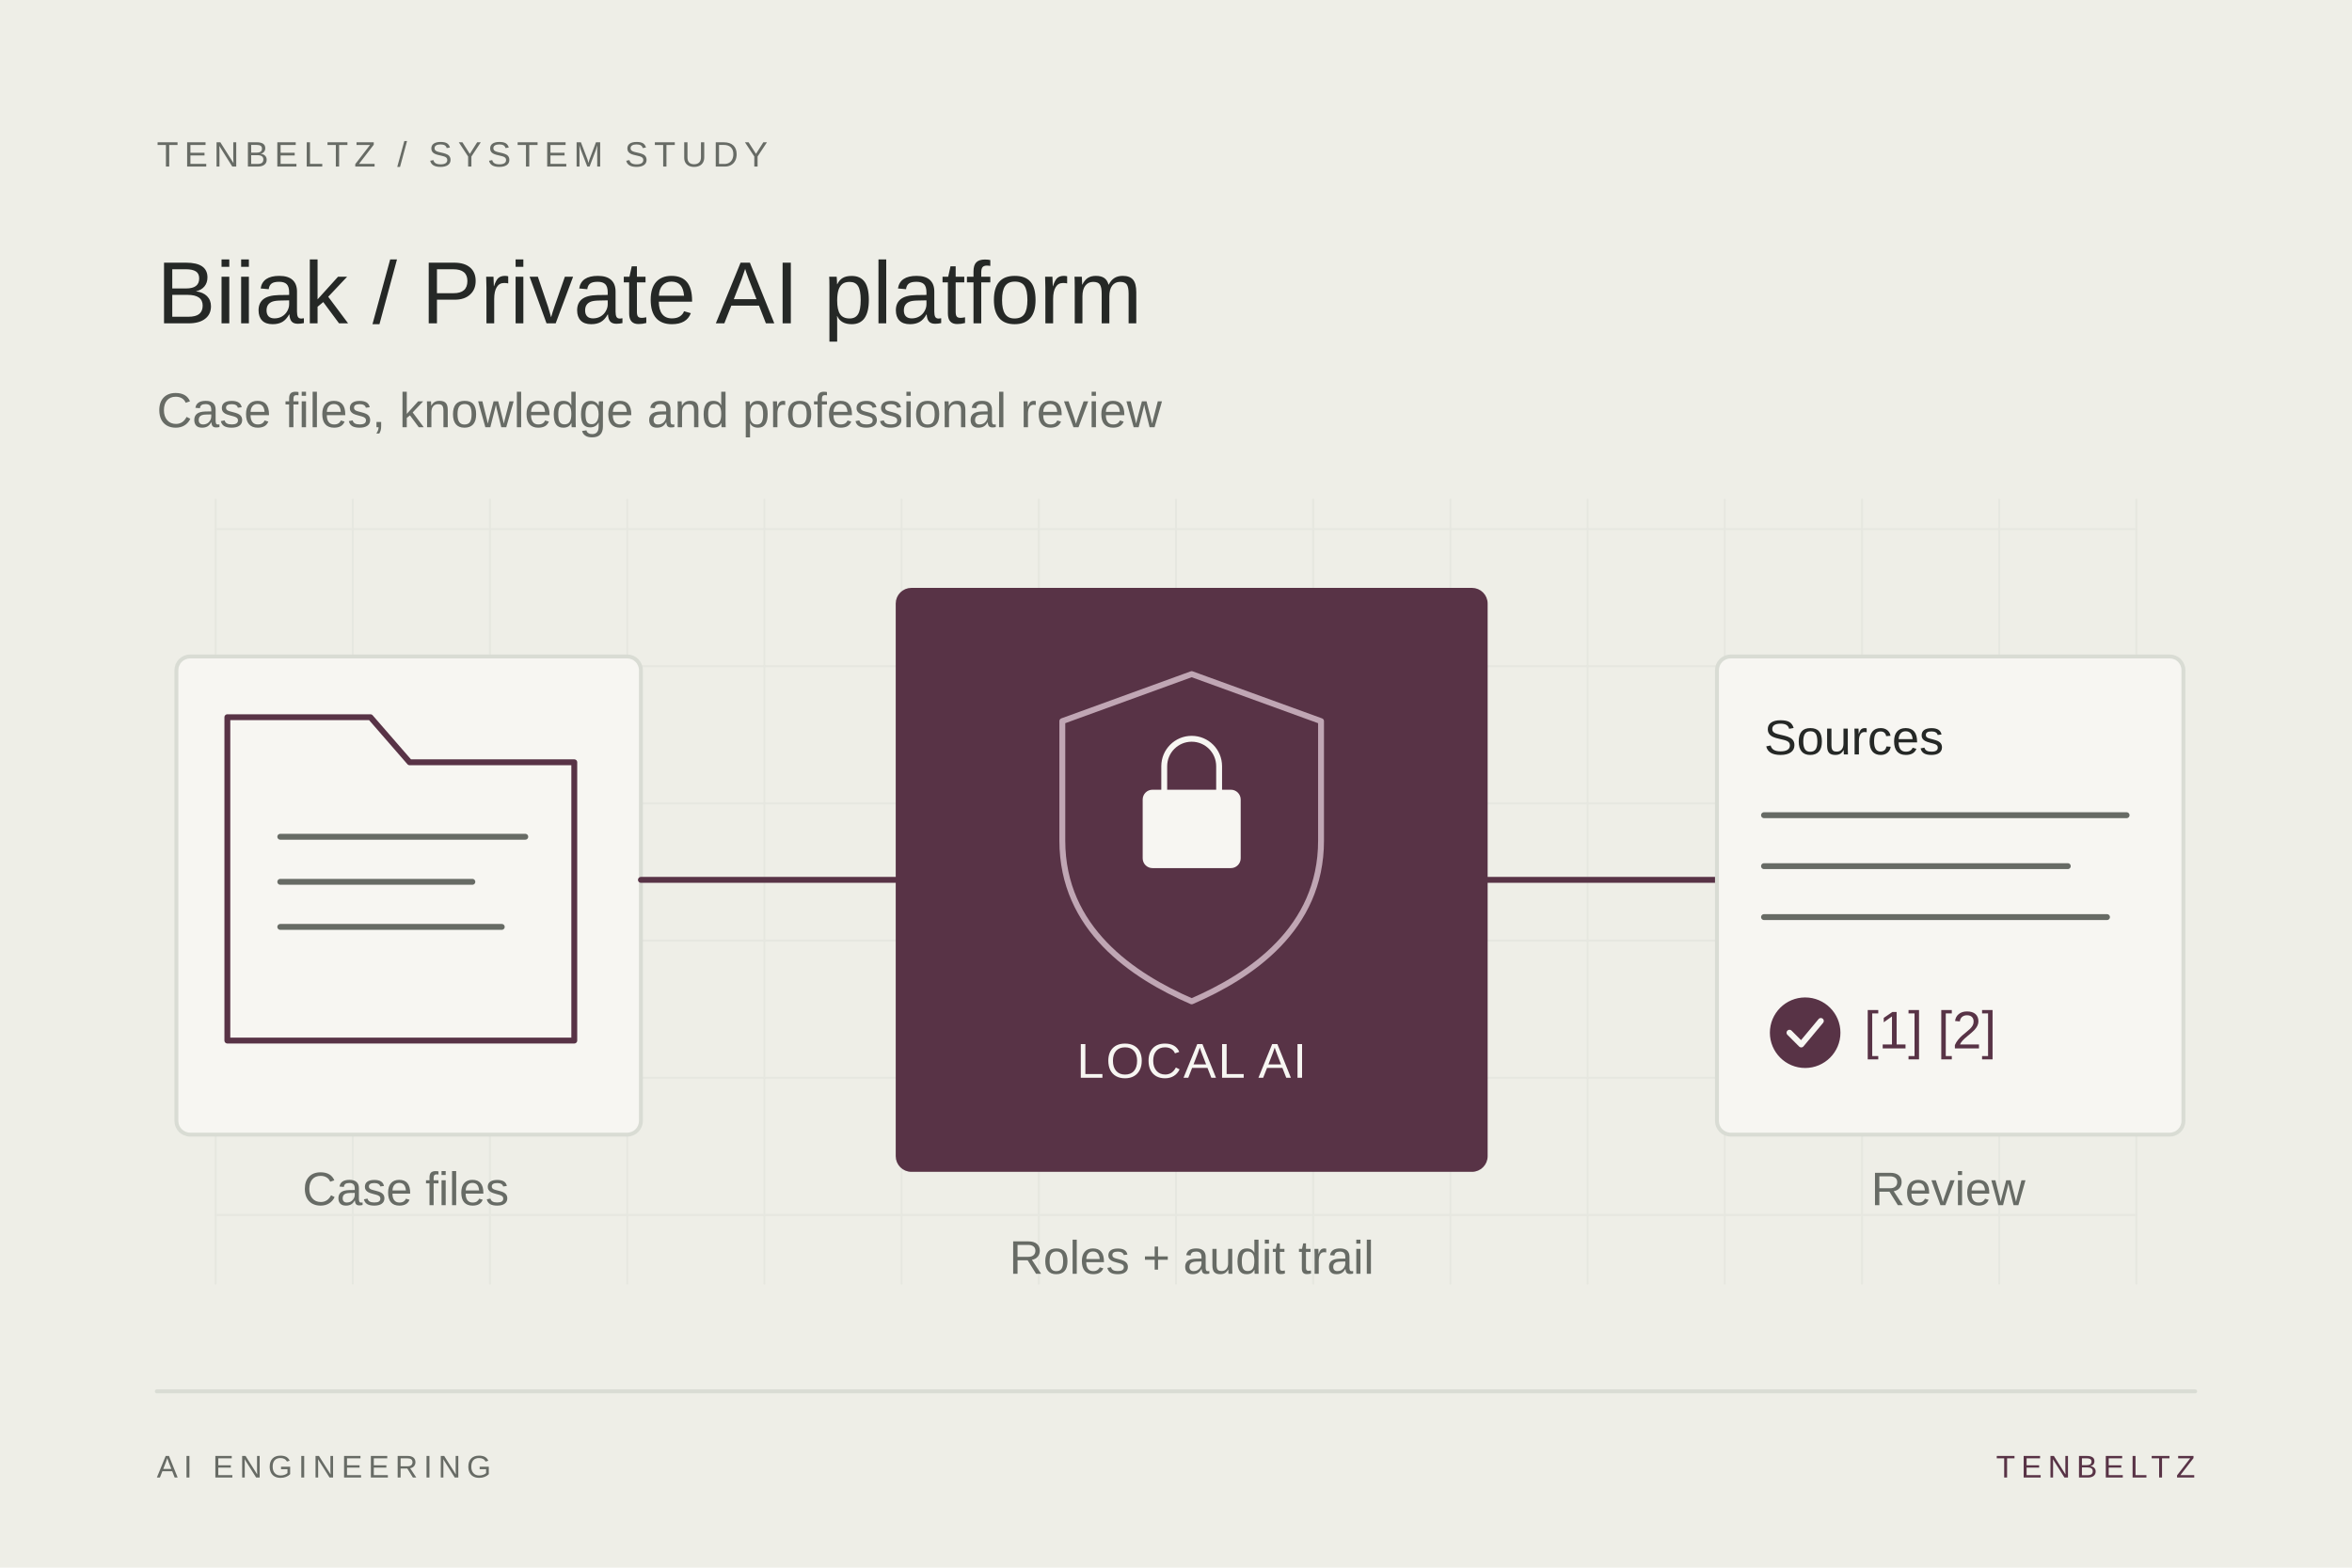
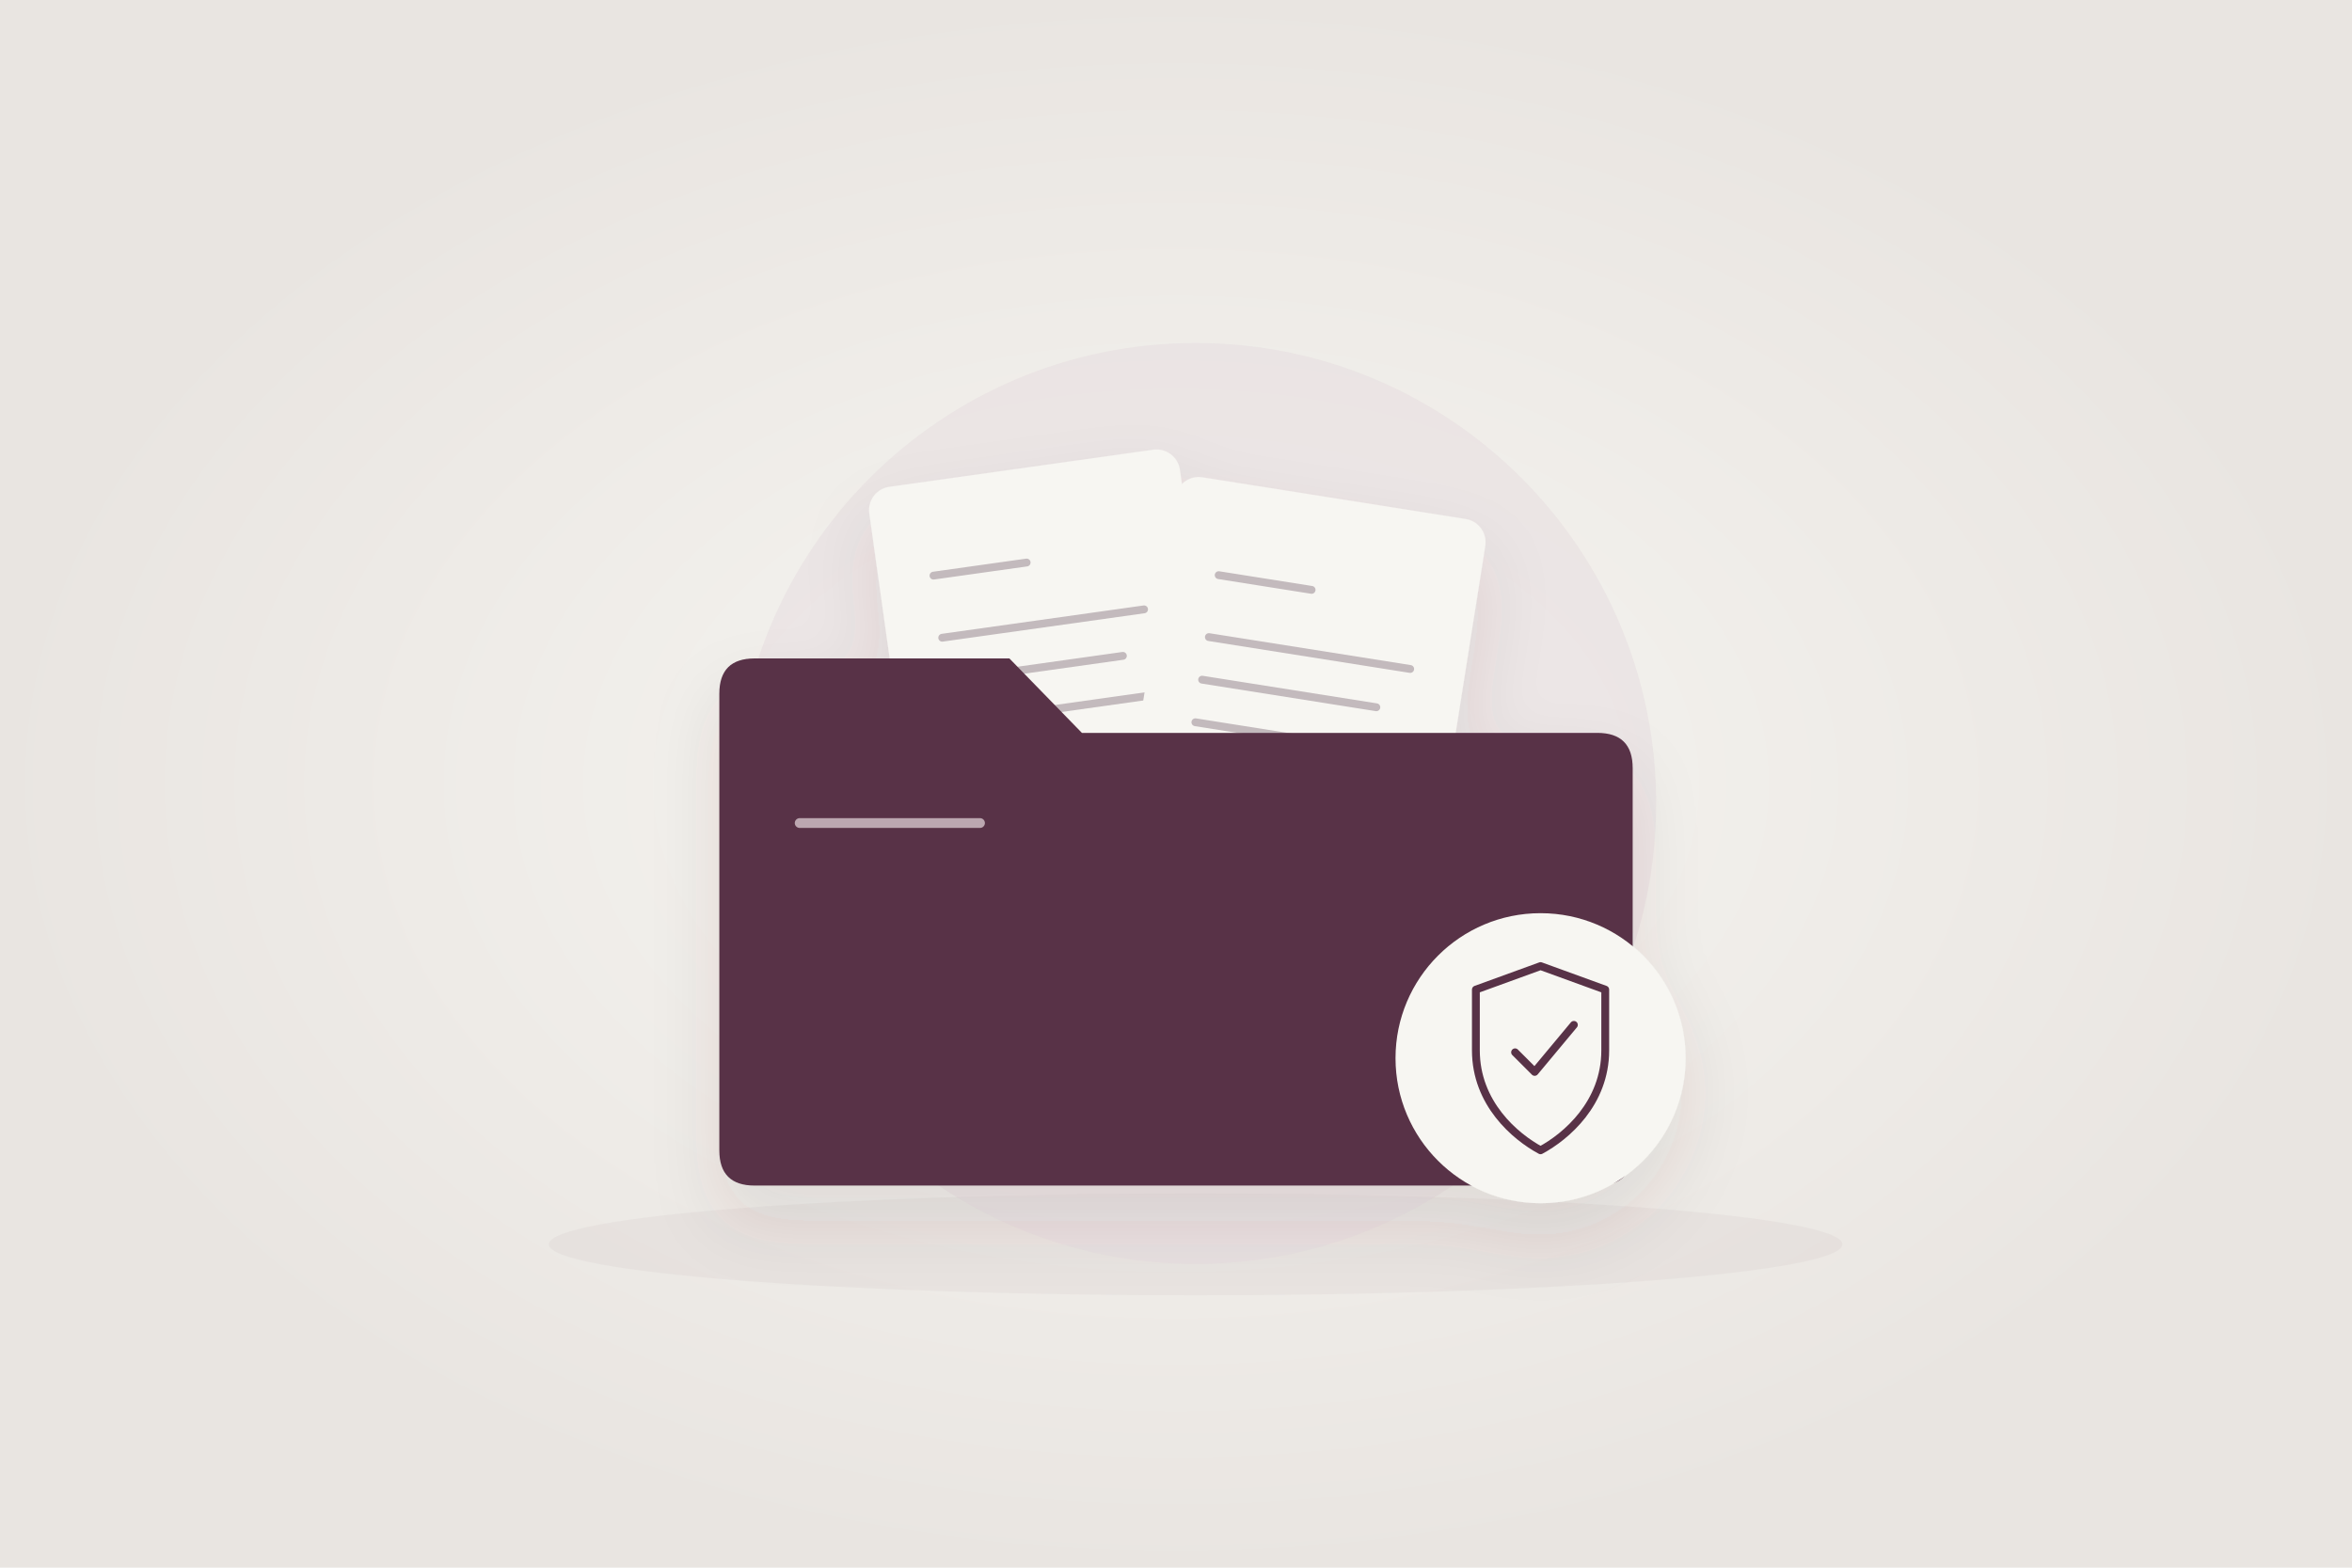
<svg xmlns="http://www.w3.org/2000/svg" width="1200" height="800" viewBox="0 0 1200 800">
-   <rect width="1200" height="800" fill="#eeeee7" />
-   <g opacity=".4">
-     <path d="M110 255V655" stroke="#d9dcd4" stroke-width="1" fill="none" stroke-linecap="round" stroke-linejoin="round" />
-     <path d="M180 255V655" stroke="#d9dcd4" stroke-width="1" fill="none" stroke-linecap="round" stroke-linejoin="round" />
-     <path d="M250 255V655" stroke="#d9dcd4" stroke-width="1" fill="none" stroke-linecap="round" stroke-linejoin="round" />
-     <path d="M320 255V655" stroke="#d9dcd4" stroke-width="1" fill="none" stroke-linecap="round" stroke-linejoin="round" />
-     <path d="M390 255V655" stroke="#d9dcd4" stroke-width="1" fill="none" stroke-linecap="round" stroke-linejoin="round" />
-     <path d="M460 255V655" stroke="#d9dcd4" stroke-width="1" fill="none" stroke-linecap="round" stroke-linejoin="round" />
-     <path d="M530 255V655" stroke="#d9dcd4" stroke-width="1" fill="none" stroke-linecap="round" stroke-linejoin="round" />
-     <path d="M600 255V655" stroke="#d9dcd4" stroke-width="1" fill="none" stroke-linecap="round" stroke-linejoin="round" />
-     <path d="M670 255V655" stroke="#d9dcd4" stroke-width="1" fill="none" stroke-linecap="round" stroke-linejoin="round" />
-     <path d="M740 255V655" stroke="#d9dcd4" stroke-width="1" fill="none" stroke-linecap="round" stroke-linejoin="round" />
-     <path d="M810 255V655" stroke="#d9dcd4" stroke-width="1" fill="none" stroke-linecap="round" stroke-linejoin="round" />
-     <path d="M880 255V655" stroke="#d9dcd4" stroke-width="1" fill="none" stroke-linecap="round" stroke-linejoin="round" />
-     <path d="M950 255V655" stroke="#d9dcd4" stroke-width="1" fill="none" stroke-linecap="round" stroke-linejoin="round" />
-     <path d="M1020 255V655" stroke="#d9dcd4" stroke-width="1" fill="none" stroke-linecap="round" stroke-linejoin="round" />
-     <path d="M1090 255V655" stroke="#d9dcd4" stroke-width="1" fill="none" stroke-linecap="round" stroke-linejoin="round" />
-     <path d="M110 270H1090" stroke="#d9dcd4" stroke-width="1" fill="none" stroke-linecap="round" stroke-linejoin="round" />
-     <path d="M110 340H1090" stroke="#d9dcd4" stroke-width="1" fill="none" stroke-linecap="round" stroke-linejoin="round" />
-     <path d="M110 410H1090" stroke="#d9dcd4" stroke-width="1" fill="none" stroke-linecap="round" stroke-linejoin="round" />
-     <path d="M110 480H1090" stroke="#d9dcd4" stroke-width="1" fill="none" stroke-linecap="round" stroke-linejoin="round" />
-     <path d="M110 550H1090" stroke="#d9dcd4" stroke-width="1" fill="none" stroke-linecap="round" stroke-linejoin="round" />
-     <path d="M110 620H1090" stroke="#d9dcd4" stroke-width="1" fill="none" stroke-linecap="round" stroke-linejoin="round" />
-   </g>
-   <g font-family="Arial,sans-serif">
-     <text x="80" y="85" font-size="18" fill="#676b65" text-anchor="start" letter-spacing="3">TENBELTZ / SYSTEM STUDY</text>
-     <text x="80" y="165" font-size="45" fill="#252826" text-anchor="start">Biiak / Private AI platform</text>
-     <text x="80" y="218" font-size="25" fill="#676b65" text-anchor="start">Case files, knowledge and professional review</text>
-     <rect x="90" y="335" width="237" height="244" rx="7" fill="#f7f6f2" stroke="#d9dcd4" stroke-width="2" />
-     <path d="M116 366h73l20 23h84v142H116z" stroke="#583346" stroke-width="3" fill="none" stroke-linecap="round" stroke-linejoin="round" />
-     <path d="M143 427h125M143 450h98M143 473h113" stroke="#676b65" stroke-width="3" fill="none" stroke-linecap="round" stroke-linejoin="round" />
-     <text x="207" y="615" font-size="24" fill="#676b65" text-anchor="middle">Case files</text>
-     <path d="M327 449H458" stroke="#583346" stroke-width="3" fill="none" stroke-linecap="round" stroke-linejoin="round" />
-     <rect x="458" y="301" width="300" height="296" rx="7" fill="#583346" stroke="#583346" stroke-width="2" />
-     <path d="M608 344l66 24v61c0 45-36 69-66 82-30-13-66-37-66-82v-61z" stroke="#c0a6b4" stroke-width="3" fill="none" stroke-linecap="round" stroke-linejoin="round" />
-     <rect x="584" y="404" width="48" height="38" rx="4" fill="#f7f6f2" stroke="#f7f6f2" stroke-width="2" />
-     <path d="M594 404v-13a14 14 0 0 1 28 0v13" stroke="#f7f6f2" stroke-width="3" fill="none" stroke-linecap="round" stroke-linejoin="round" />
-     <text x="608" y="550" font-size="25" fill="#f7f6f2" text-anchor="middle" letter-spacing="1">LOCAL AI</text>
-     <path d="M758 449H876" stroke="#583346" stroke-width="3" fill="none" stroke-linecap="round" stroke-linejoin="round" />
-     <rect x="876" y="335" width="238" height="244" rx="7" fill="#f7f6f2" stroke="#d9dcd4" stroke-width="2" />
-     <text x="900" y="385" font-size="25" fill="#252826" text-anchor="start">Sources</text>
-     <path d="M900 416h185M900 442h155M900 468h175" stroke="#676b65" stroke-width="3" fill="none" stroke-linecap="round" stroke-linejoin="round" />
-     <circle cx="921" cy="527" r="17" fill="#583346" stroke="#583346" stroke-width="2" />
-     <path d="M913 527l6 6 10-12" stroke="#f7f6f2" stroke-width="3" fill="none" stroke-linecap="round" stroke-linejoin="round" />
-     <text x="951" y="535" font-size="27" fill="#583346" text-anchor="start">[1] [2]</text>
-     <text x="608" y="650" font-size="24" fill="#676b65" text-anchor="middle">Roles + audit trail</text>
-     <text x="994" y="615" font-size="24" fill="#676b65" text-anchor="middle">Review</text>
-     <path d="M80 710H1120" stroke="#d9dcd4" stroke-width="2" fill="none" stroke-linecap="round" stroke-linejoin="round" />
-     <text x="80" y="754" font-size="16" fill="#676b65" text-anchor="start" letter-spacing="3">AI ENGINEERING</text>
-     <text x="1120" y="754" font-size="16" fill="#583346" text-anchor="end" letter-spacing="3">TENBELTZ</text>
+   <defs>
+     <radialGradient id="paper">
+       <stop stop-color="#f7f6f2" />
+       <stop offset="1" stop-color="#e9e5e1" />
+     </radialGradient>
+     <filter id="shadow" x="-40%" y="-40%" width="180%" height="180%">
+       <feDropShadow dx="0" dy="18" stdDeviation="18" flood-color="#493440" flood-opacity=".10" />
+     </filter>
+   </defs>
+   <rect width="1200" height="800" fill="url(#paper)" />
+   <ellipse cx="610" cy="635" rx="330" ry="26" fill="#583346" opacity=".045" />
+   <circle cx="610" cy="410" r="235" fill="#e4dadd" opacity=".45" />
+   <g filter="url(#shadow)">
+     <g transform="rotate(-8 535 338)">
+       <rect x="455" y="238" width="160" height="200" rx="12" fill="#f7f6f2" />
+       <path d="M483 286h48 M483 318h104 M483 340h90 M483 362h100" fill="none" stroke="#c3babd" stroke-width="4" stroke-linecap="round" stroke-linejoin="round" />
+     </g>
+     <g transform="rotate(9 665 353)">
+       <rect x="585" y="253" width="160" height="200" rx="12" fill="#f7f6f2" />
+       <path d="M613 301h48 M613 333h104 M613 355h90 M613 377h100" fill="none" stroke="#c3babd" stroke-width="4" stroke-linecap="round" stroke-linejoin="round" />
+     </g>
+     <path d="M367 354q0-18 18-18h130l37 38h263q18 0 18 18v195q0 18-18 18H385q-18 0-18-18z" fill="#583346" />
+     <path d="M408 420h92" fill="none" stroke="#bca7b1" stroke-width="5" stroke-linecap="round" stroke-linejoin="round" />
+     <circle cx="786" cy="540" r="74" fill="#f7f6f2" />
+     <path d="M786 493l33 12v31c0 27-20 44-33 51-13-7-33-24-33-51v-31z" fill="none" stroke="#583346" stroke-width="4" stroke-linecap="round" stroke-linejoin="round" />
+     <path d="M773 537l10 10 20-24" fill="none" stroke="#583346" stroke-width="4" stroke-linecap="round" stroke-linejoin="round" />
  </g>
</svg>
